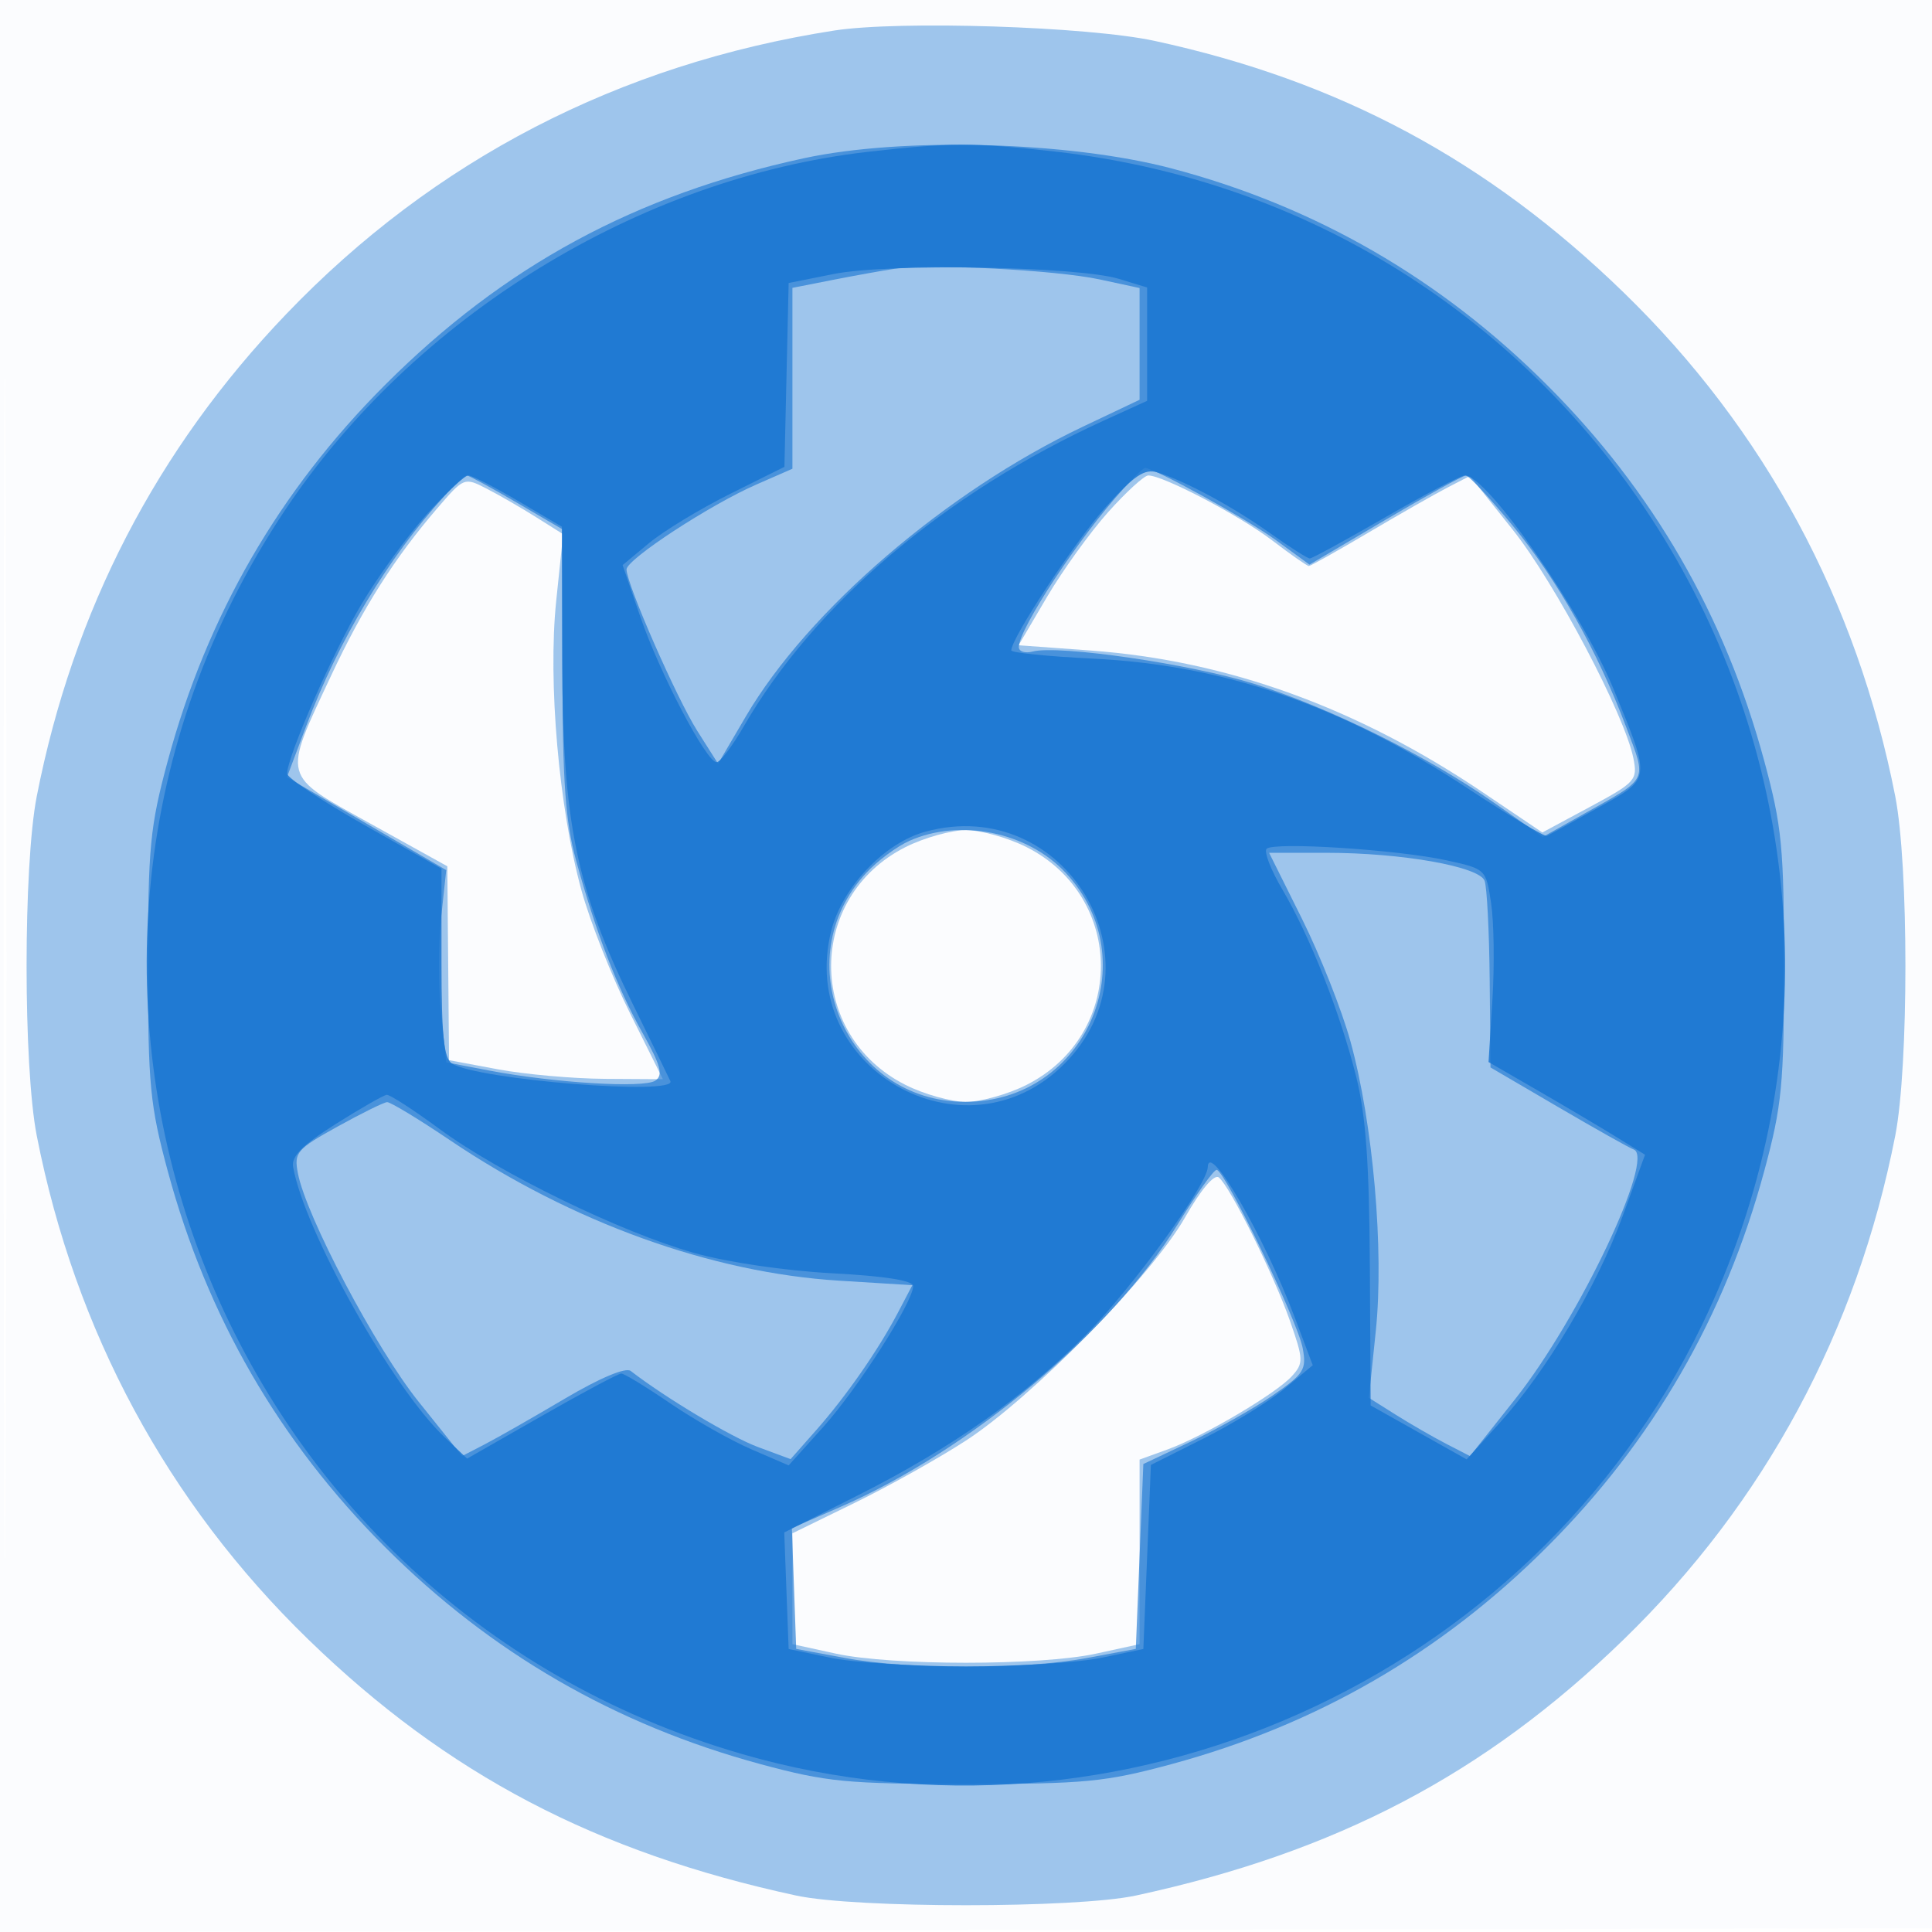
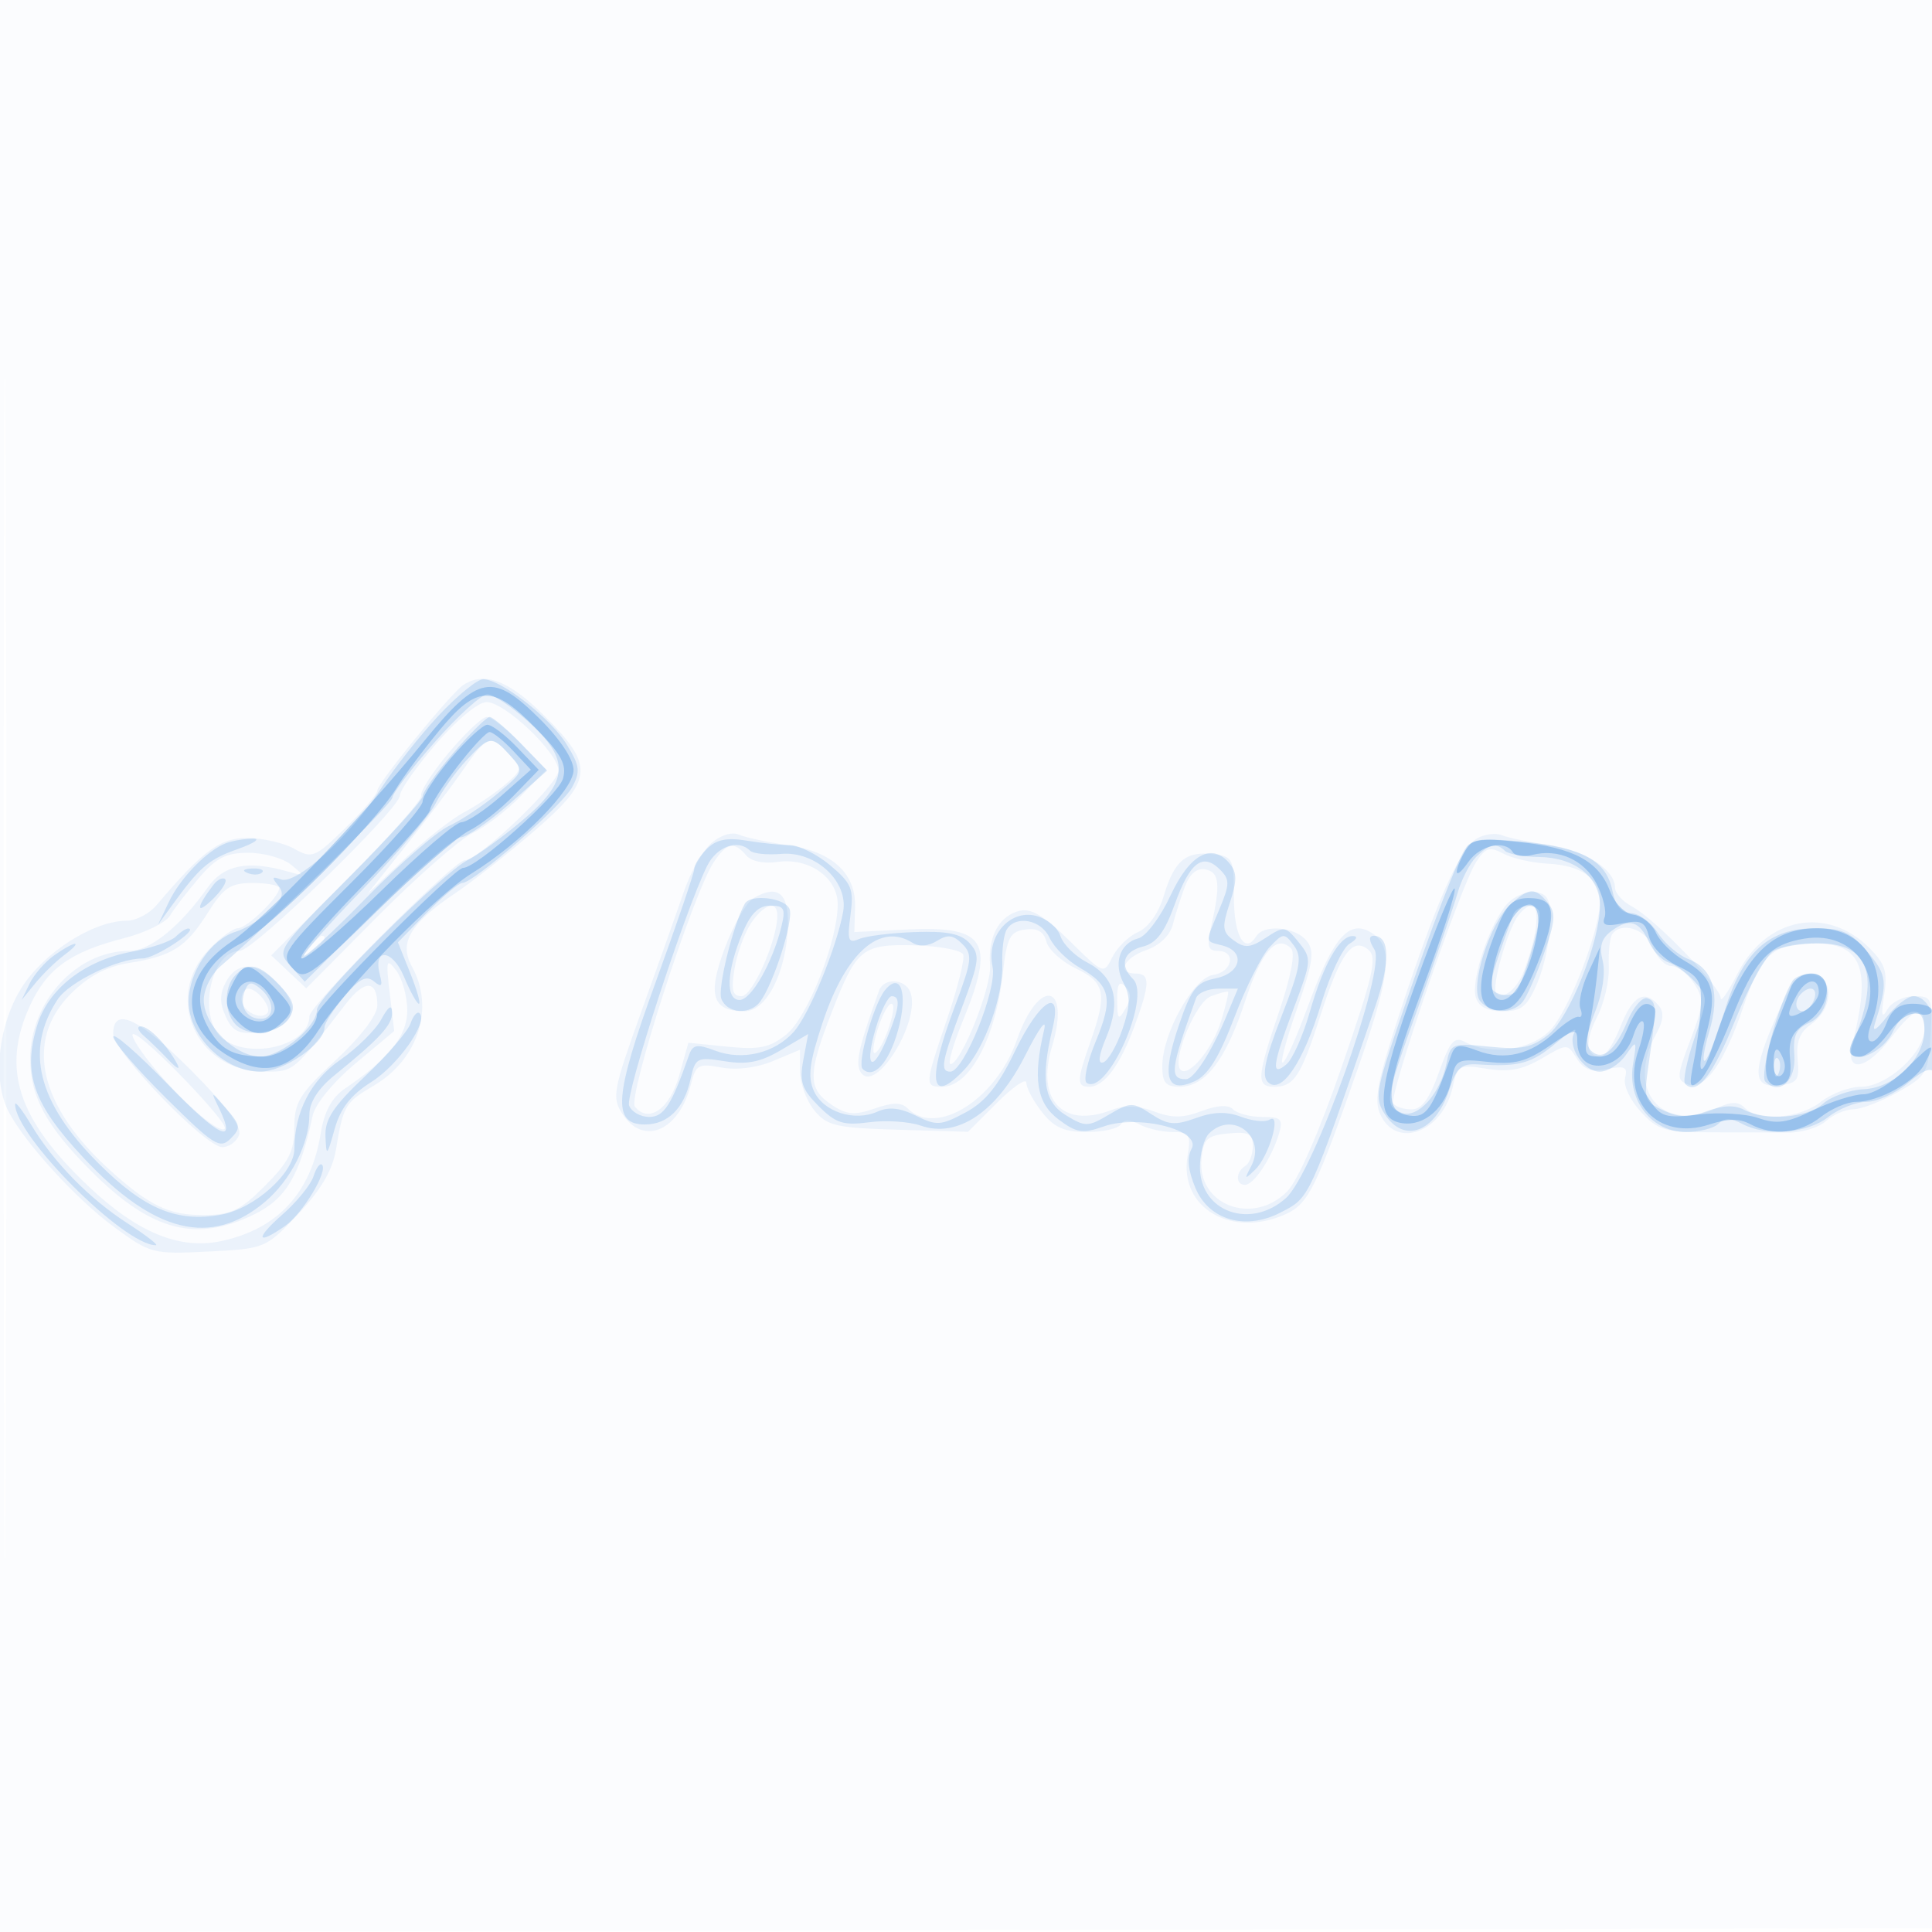
<svg xmlns="http://www.w3.org/2000/svg" width="256" height="256">
-   <path fill-opacity=".016" d="M0 128.004v128.004l128.25-.254 128.25-.254.254-127.75L257.008 0H0v128.004m.485.496c0 70.4.119 99.053.265 63.672.146-35.38.146-92.98 0-128C.604 29.153.485 58.1.485 128.5" fill="#1976D2" fill-rule="evenodd" />
-   <path fill-opacity=".414" d="M110.5 4.051C82.037 8.492 57.508 21.188 37.936 41.608 20.753 59.537 9.701 80.895 4.873 105.5c-1.801 9.181-1.801 35.819 0 45 5.086 25.923 17.318 48.612 35.98 66.739 18.375 17.848 38.091 28.197 64.647 33.931 7.912 1.708 37.088 1.708 45 0 26.556-5.734 46.272-16.083 64.647-33.931 18.662-18.127 30.894-40.816 35.98-66.739 1.801-9.181 1.801-35.819 0-45-5.086-25.923-17.318-48.612-35.98-66.739-18.016-17.5-37.679-28.049-62.147-33.342-8.851-1.915-33.839-2.719-42.5-1.368M57.937 67.355c-5.675 6.602-9.848 13.179-14.046 22.136-6.475 13.818-6.675 13.065 5.205 19.652l10.177 5.643.114 12.846.113 12.847 6.5 1.214c3.575.667 9.951 1.235 14.169 1.26l7.669.047-4.359-8.75c-2.397-4.812-5.289-12.125-6.425-16.25-2.998-10.886-4.465-27.659-3.355-38.358l.919-8.858-3.559-2.242c-1.957-1.233-4.909-2.936-6.559-3.786-2.978-1.534-3.026-1.515-6.563 2.599m88.906.496c-2.389 2.669-6.038 7.731-8.111 11.25l-3.767 6.399 9.58.7c18.028 1.316 35.321 7.575 51.975 18.814l7.848 5.295 6.334-3.404c6.009-3.23 6.304-3.56 5.738-6.405-1.147-5.77-10.374-23.254-15.998-30.312l-5.672-7.12-3.002 1.552c-1.651.854-6.361 3.538-10.467 5.966-4.107 2.428-7.65 4.414-7.875 4.414-.225 0-2.416-1.532-4.869-3.404-4.319-3.297-14.43-8.596-16.402-8.596-.533 0-2.924 2.183-5.312 4.851M119.97 112.25c-13.123 6.629-13.123 24.871 0 31.5 2.45 1.238 6.063 2.25 8.03 2.25 1.967 0 5.58-1.012 8.03-2.25 13.123-6.629 13.123-24.871 0-31.5-2.45-1.237-6.063-2.25-8.03-2.25-1.967 0-5.58 1.013-8.03 2.25M157 161.354c-4.352 7.642-20.272 23.85-29 29.524-3.575 2.325-10.213 6.041-14.75 8.26l-8.25 4.033V217.858l5.75 1.254c7.405 1.615 27.095 1.615 34.5 0l5.75-1.254v-24.456l3.648-1.32c4.794-1.733 14.437-7.412 16.54-9.741 1.553-1.719 1.535-2.204-.269-7.341-2.19-6.233-7.905-17.753-9.416-18.979-.608-.493-2.383 1.609-4.503 5.333" fill="#1976D2" fill-rule="evenodd" />
-   <path fill-opacity=".633" d="M106.5 20.973c-22.292 4.83-39.705 14.257-55.488 30.039-14.029 14.03-23.57 30.536-28.774 49.782-2.363 8.739-2.625 11.45-2.625 27.206s.262 18.467 2.625 27.206c5.204 19.246 14.745 35.752 28.774 49.782 14.03 14.029 30.536 23.57 49.782 28.774 8.739 2.363 11.45 2.625 27.206 2.625s18.467-.262 27.206-2.625c19.246-5.204 35.752-14.745 49.782-28.774 14.029-14.03 23.57-30.536 28.774-49.782 2.363-8.739 2.625-11.45 2.625-27.206s-.262-18.467-2.625-27.206c-5.204-19.246-14.745-35.752-28.774-49.782-14.091-14.09-30.744-23.693-49.782-28.705-13.549-3.567-35.609-4.171-48.706-1.334m12 14.646c-1.65.25-5.362.92-8.25 1.489L105 38.142v23.97l-4.75 2.077c-6.192 2.707-17.255 9.944-17.232 11.273.035 1.995 6.648 17.075 9.379 21.388l2.754 4.349 3.674-6.267c8.243-14.057 26.562-29.805 44.666-38.396L151 52.973V38.166l-5.25-1.133c-5.812-1.255-22.567-2.124-27.25-1.414m30.364 29.131C143.041 71.129 135 83.305 135 85.744c0 .588.826.853 1.835.589 3.458-.904 21.048 1.663 29.357 4.284 10.03 3.165 22.999 9.592 31.774 15.747l6.466 4.535 5.534-3.108c8.572-4.815 8.255-4.157 5.513-11.444-3.799-10.092-9.099-19.497-15.061-26.725-3.004-3.642-5.79-6.614-6.19-6.605-.4.009-5.225 2.667-10.721 5.907l-9.993 5.89-4.507-3.286C165.275 68.808 152.92 62 151.716 62c-.188 0-1.472 1.237-2.852 2.75m-90 1C51.41 73.915 44.842 84.856 40.56 96.241l-2.536 6.741 10.552 6.155 10.552 6.156-.681 6.353c-.374 3.495-.372 9.226.004 12.737l.683 6.383 5.683 1.085c8.602 1.642 20.516 2.366 22.019 1.338 1.068-.73.728-1.998-1.686-6.301-3.395-6.053-6.18-13.281-8.819-22.888-1.413-5.145-1.79-10.397-1.808-25.188L74.5 70.123l-6.088-3.561C65.063 64.603 62.11 63 61.849 63c-.261 0-1.605 1.237-2.985 2.75m61.636 45.667c-1.65.737-4.209 2.632-5.686 4.211-10.782 11.526-2.66 30.372 13.089 30.372 15.938 0 24.142-18.76 13.283-30.373-5.038-5.388-13.972-7.206-20.686-4.21m52.021 10.333c2.397 4.813 5.289 12.125 6.425 16.25 2.998 10.886 4.465 27.659 3.355 38.358l-.919 8.858 3.559 2.242c1.957 1.233 4.972 2.97 6.7 3.861l3.141 1.62 5.984-7.548c8.468-10.679 18.616-32.069 15.696-33.084-.529-.184-5.012-2.704-9.962-5.6l-9-5.265-.109-11.634c-.061-6.398-.364-12.295-.675-13.105-.725-1.891-10.983-3.703-20.967-3.703h-7.587l4.359 8.75M44.704 149.289c-5.391 2.986-5.757 3.417-5.238 6.149 1.091 5.733 10.297 23.167 15.988 30.278l5.776 7.216 3.002-1.552c1.651-.854 6.432-3.58 10.625-6.059 4.62-2.731 8.054-4.175 8.714-3.664 4.628 3.577 13.301 8.762 16.873 10.086l4.316 1.6 3.37-3.816c3.99-4.517 8.242-10.633 10.867-15.629l1.893-3.603-9.695-.598c-16.92-1.046-35.444-7.731-51.57-18.613-4.144-2.796-7.893-5.066-8.33-5.045-.437.022-3.403 1.484-6.591 3.25m111.329 12.97c-8.786 14.244-27.564 29.962-44.73 37.44l-6.376 2.778.286 8.006.287 8.007 6.5 1.208c8.333 1.549 23.668 1.549 32 0l6.5-1.209.5-12.249.5-12.249 6.276-2.966c3.452-1.63 8.335-4.381 10.851-6.113 4.167-2.866 4.523-3.428 3.986-6.28-.682-3.621-10.343-23.636-11.403-23.623-.39.004-2.72 3.267-5.177 7.25" fill="#1976D2" fill-rule="evenodd" />
-   <path fill-opacity=".833" d="M115 20.118C84.682 23.586 54.789 41.994 37.68 67.73-3.021 128.953 27.51 211.9 98.296 232.413c50.062 14.507 104.459-9.792 127.215-56.827C258.3 107.81 214.472 28.41 139.666 20.069c-10.711-1.194-13.857-1.188-24.666.049m-4.5 16.181l-6 1.201-.28 12.178-.28 12.179-7.22 3.599c-3.971 1.98-8.795 4.91-10.72 6.51l-3.5 2.91 2.334 6.812C87.393 89.16 93.598 101 94.954 101c.471 0 2.089-2.137 3.596-4.75 9.336-16.183 26.726-30.955 47.7-40.518l5.75-2.621V38.094l-3.75-1.144c-5.437-1.658-30.556-2.091-37.75-.651m36.061 30.844C142.51 71.649 134 84.546 134 86.18c0 .31 4.838.799 10.75 1.087 17.603.858 33.113 6.239 49.915 17.316 5.371 3.542 10.015 6.322 10.319 6.178.304-.143 3.341-1.819 6.75-3.723 7.107-3.97 7.052-3.561 2.109-15.64C209.616 81.068 197.061 63 194.11 63c-.524 0-5.238 2.475-10.478 5.5-5.239 3.025-9.774 5.5-10.077 5.5-.303 0-2.689-1.521-5.303-3.38-4.927-3.505-11.193-6.882-14.883-8.021-1.702-.526-3.071.388-6.808 4.544m-90.026 1.029c-2.558 2.845-6.464 8.226-8.681 11.958-3.706 6.237-9.746 20.006-9.814 22.37-.016.55 4.581 3.611 10.216 6.803l10.244 5.802v12.483c0 9.611.322 12.681 1.398 13.348 3.467 2.146 29.807 4.253 28.929 2.314-.187-.412-2.439-5.025-5.004-10.25-7.445-15.161-9.276-24.064-9.326-45.352l-.043-17.851-5.771-3.399C65.508 64.529 62.522 63 62.048 63c-.474 0-2.955 2.328-5.513 5.172m66.085 42.031c-5.429 1.479-11.024 7.375-12.478 13.148C105.571 141.503 127.79 154.21 141 141c13.493-13.493.151-35.847-18.38-30.797m45.208 2.27c-.369.387.572 2.813 2.091 5.39 3.672 6.227 7.668 16.356 9.778 24.784 1.284 5.128 1.741 11.474 1.817 25.216l.102 18.364 6.362 3.573 6.361 3.573 4.296-4.745c6.263-6.918 12.985-18.203 16.375-27.493l2.965-8.125-3.737-2.311c-2.056-1.271-6.722-4.035-10.369-6.143l-6.63-3.832.513-8.233c.283-4.528.206-10.283-.17-12.79-.68-4.54-.702-4.561-5.882-5.699-6.478-1.422-22.966-2.478-23.872-1.529M44.5 148.928c-4.405 2.781-5.911 4.291-5.665 5.68 1.497 8.459 13.101 29.194 20.024 35.778l3.035 2.886 9.868-5.636c5.427-3.1 10.181-5.636 10.564-5.636.383 0 3.299 1.776 6.479 3.947 3.181 2.171 8.013 4.91 10.739 6.086l4.956 2.139 4.54-5.042c4.589-5.096 11.96-16.631 11.96-18.716 0-.736-3.755-1.33-10.75-1.701-6.206-.33-13.92-1.465-18.25-2.686-9.699-2.736-25.808-10.574-33.753-16.423-3.439-2.532-6.589-4.572-7-4.534-.411.039-3.447 1.775-6.747 3.858m115.533 5.738c-.066 2.336-10.026 16.03-16.166 22.227-8.065 8.141-17.827 15.013-30.159 21.23l-9.791 4.937.291 7.72.292 7.72 5.5 1.154c3.025.634 11.125 1.153 18 1.153s14.975-.519 18-1.153l5.5-1.154.5-12.195.5-12.195 7-3.515c3.85-1.934 8.675-4.906 10.723-6.605l3.722-3.09-2.347-6.236c-4.096-10.882-11.461-23.619-11.565-19.998" fill="#1976D2" fill-rule="evenodd" />
+   <path fill="#1976D2" fill-opacity=".016" fill-rule="evenodd" d="M0 128.004v128.004l128.25-.254 128.25-.254.254-127.75L257.008 0H0v128.004m.485.496c0 70.4.119 99.053.265 63.672.146-35.38.146-92.98 0-128C.604 29.153.485 58.1.485 128.5" />
+   <path fill="#1976D2" fill-opacity=".067" fill-rule="evenodd" d="M61.393 90.765C59.706 91.885 50 103.797 50 104.748c0 .46-1.913 2.701-4.25 4.98-4.018 3.918-4.386 4.068-6.75 2.744-1.375-.771-4.155-1.417-6.179-1.437-3.646-.035-5.946 1.661-12.071 8.897-.962 1.138-2.733 2.068-3.934 2.068-4.406 0-10.962 4.16-13.929 8.84-3.142 4.954-3.92 12.322-1.741 16.476 2.191 4.175 8.997 11.618 13.941 15.248 4.856 3.565 5.154 3.642 12.533 3.27 7.507-.379 7.589-.414 11.9-4.975 2.978-3.153 4.543-5.812 4.988-8.477.99-5.931 1.19-6.271 5.005-8.522 5.933-3.501 8.11-10.302 5.059-15.81-1.734-3.132-.242-5.654 5.725-9.677 2.312-1.558 7.016-5.259 10.453-8.225 7.893-6.81 8.058-8.626 1.393-15.291-4.69-4.69-7.968-5.938-10.75-4.092m-3.643 7.838c-2.612 3.049-4.75 6.102-4.75 6.783C53 107.156 33.586 126 31.763 126c-3.958 0-5.656 9.143-2.172 11.69 3.788 2.77 11.409.746 11.409-3.03C41 133.202 60.117 114 61.568 114 63.416 114 74 103.889 74 102.123c0-2.344-7.122-9.13-9.542-9.093-1.114.017-4.006 2.419-6.708 5.573m1.712 1.139c-2.179 2.607-3.823 5.161-3.654 5.674.17.513-4.231 5.488-9.78 11.056L35.94 126.595l2.321 2.181 2.322 2.181 9.458-9.531c5.203-5.241 10.85-10.199 12.55-11.017 1.7-.817 4.601-3.044 6.446-4.948L72.392 102 69 98.5c-1.866-1.925-3.884-3.5-4.484-3.5-.601 0-2.875 2.134-5.054 4.742m1.853 2.336c-1.548 2.242-5.033 6.855-7.743 10.25l-4.929 6.172 4.929-4.642c2.71-2.554 6.278-5.357 7.928-6.23 1.65-.873 4.074-2.506 5.386-3.628 2.306-1.972 2.326-2.108.595-4.021-2.465-2.723-2.952-2.557-6.166 2.099m32.959 9.628c-1.131.987-2.751 3.819-3.601 6.294-.85 2.475-3.386 9.622-5.637 15.883-3.83 10.655-3.992 11.534-2.541 13.75 2.795 4.265 7.519 2.195 9.057-3.97.645-2.584 1.003-2.781 4.026-2.214 2.026.38 4.699.044 6.869-.863l3.553-1.484v2.838c0 1.561.846 3.883 1.88 5.16 1.686 2.082 2.835 2.35 11.133 2.596l9.253.274 3.867-3.867c2.127-2.127 3.867-3.306 3.867-2.62 0 .686.933 2.433 2.073 3.882 1.6 2.035 2.953 2.635 5.941 2.635 2.127 0 4.147-.451 4.488-1.003.414-.67 1.241-.67 2.493 0 1.03.552 3 1.003 4.376 1.003 2.266 0 2.453.308 1.976 3.25-1.107 6.822 5.868 10.888 13.058 7.611 2.96-1.348 4.04-3.536 9.53-19.311 4.355-12.513 4.721-16.125 1.815-17.944-2.945-1.844-5.041.497-8.25 9.218-3.745 10.174-5.087 10.826-1.622.787 2.159-6.255 2.345-7.637 1.214-9-1.505-1.814-5.634-2.162-6.625-.558-1.528 2.473-2.967-.021-2.967-5.145 0-5.185-.116-5.421-2.81-5.73-3.588-.412-5.089.874-6.494 5.56-.675 2.251-2.038 4.164-3.394 4.762-1.247.55-2.781 2.042-3.409 3.315-1.141 2.313-1.149 2.309-5.697-2.174-3.379-3.331-5.098-4.349-6.657-3.941-2.679.701-4.137 3.425-3.85 7.192.222 2.918-3.858 13.108-5.248 13.108-.395 0 .346-2.588 1.647-5.75 4.339-10.551 3.084-12.59-7.438-12.084l-6.943.334.095-3.273c.132-4.516-3.017-7.404-9.003-8.258-2.639-.376-5.512-.993-6.384-1.37-.934-.405-2.43.05-3.641 1.107m101.43-.604c-2.258 1.319-5.326 8.224-10.128 22.801-3.05 9.257-3.556 11.845-2.688 13.75 2.137 4.691 8.292 2.358 9.61-3.642.628-2.862.85-2.979 4.543-2.389 2.904.465 4.732.119 7.26-1.372 3.366-1.986 3.383-1.986 4.616-.012.93 1.49 1.935 1.842 4.054 1.418 2.327-.466 2.738-.26 2.362 1.178-.256.978.657 2.942 2.08 4.477 2.283 2.464 3.207 2.735 9.311 2.727 3.727-.004 8.284.014 10.126.041 1.843.027 4.129-.655 5.079-1.515.951-.86 2.593-1.571 3.65-1.58 1.056-.009 3.721-1.034 5.921-2.277 3.778-2.134 4.017-2.549 4.302-7.483.289-4.988.189-5.224-2.2-5.224-1.376 0-2.955.787-3.509 1.75-.754 1.312-.862.83-.431-1.927.477-3.043.14-4.112-1.957-6.209-5.635-5.635-13.687-4.083-17.455 3.363-1.238 2.446-2.25 3.916-2.25 3.267 0-1.501-8.77-10.551-11.75-12.125-1.238-.654-2.25-1.779-2.25-2.499 0-2.397-4.005-4.978-8.781-5.661-2.596-.371-5.394-.951-6.219-1.29-.825-.338-2.308-.143-3.296.433m-101.152 3.179c-2.757 4.207-11.43 31.141-10.422 32.366 1.846 2.244 4.632.273 5.872-4.153l1.211-4.327 5.144.521c4.223.429 5.618.146 7.801-1.583 2.83-2.241 6.842-12.373 6.842-17.276 0-3.557-3.817-6.23-8.017-5.613-1.788.262-3.471-.099-4.124-.886-1.566-1.887-2.597-1.66-4.307.951m101.037-.048c-2.024 3.101-11.585 30.965-10.967 31.964.273.442 1.351.803 2.396.803 1.372 0 2.385-1.367 3.649-4.924 1.47-4.14 2.023-4.777 3.475-4 3.453 1.848 8.821 1.067 11.339-1.65 2.482-2.678 6.519-13.204 6.519-16.998 0-2.998-2.453-4.771-6.902-4.986-2.059-.1-4.708-.698-5.887-1.329-1.823-.976-2.363-.809-3.622 1.12m-169.235 2.113c-1.57 1.84-3.304 4.095-3.854 5.011-.55.917-3.327 2.261-6.17 2.987-7.043 1.8-10.154 4.056-12.392 8.984-3.77 8.304-1.602 14.964 7.763 23.84 6.492 6.155 12.085 8.463 17.633 7.278 7.444-1.591 11.872-6.377 13.152-14.218.486-2.977 1.47-4.797 3.246-6 5.858-3.972 8.269-7.016 8.236-10.401-.017-1.83-.679-4.183-1.471-5.228-1.295-1.712-1.38-1.407-.851 3.059l.587 4.96-5.122 4.289c-2.968 2.485-5.359 5.404-5.686 6.941-1.686 7.93-3.53 11.024-7.8 13.092-7.723 3.738-13.612 2.168-21.515-5.735-5.969-5.968-8.11-9.906-8.108-14.905.003-7.607 6.147-14.3 13.127-14.3 2.745 0 6.735-3.226 10.391-8.403 2.103-2.98 5.263-3.629 10.48-2.155 2.406.68 2.427.647.559-.868-1.068-.866-3.609-1.574-5.647-1.574-2.966 0-4.274.667-6.558 3.346m130.657 1.125c-.547 1.44-1.265 3.693-1.595 5.007-.364 1.451-1.743 2.789-3.508 3.404-3.051 1.064-3.979 3.118-1.408 3.118 1.923 0 1.89 1.375-.169 6.967-1.907 5.176-4.035 8.033-5.986 8.033-1.708 0-1.688-.776.155-6 2.236-6.338 1.941-7.822-1.922-9.664-1.882-.898-3.649-2.501-3.927-3.563-.353-1.349-1.206-1.832-2.828-1.602-2.017.286-2.405 1.055-2.945 5.829-.972 8.606-4.397 15-8.033 15-2.352 0-2.337-.204.674-9.055 1.385-4.073 2.337-7.879 2.114-8.458-.222-.579-3.106-1.128-6.409-1.22-6.971-.193-7.712.397-10.964 8.733-3.289 8.431-3.278 10.287.074 12.483 1.887 1.237 2.953 1.313 5.575.399 2.401-.837 3.534-.839 4.367-.006 3.792 3.792 11.694-1.165 14.46-9.071 2.925-8.358 7.191-7.537 4.654.896-2.118 7.034 1.422 10.842 7.817 8.41 1.828-.695 3.568-.645 5.711.164 2.365.893 3.829.882 6.29-.048 2.121-.8 3.545-.874 4.2-.219.546.546 2.282.992 3.859.992 2.506 0 2.783.284 2.196 2.25-.944 3.165-3.327 6.75-4.486 6.75-1.276 0-1.26-1.707.023-2.5.55-.34 1-1.52 1-2.622 0-1.659-.56-1.951-3.25-1.691-2.808.27-3.291.728-3.549 3.364-.598 6.115 6.794 8.93 11.355 4.324 1.42-1.434 4.298-8.016 7.263-16.614 4.161-12.062 4.695-14.419 3.496-15.414-2.095-1.739-3.686.437-6.329 8.653-2.596 8.069-3.516 9.5-6.108 9.5-2.449 0-2.374-1.192.628-10.019 1.563-4.593 2.153-7.722 1.568-8.307-1.925-1.925-3.927.377-6.095 7.004-2.532 7.742-5.269 11.322-8.653 11.322-1.873 0-2.324-.535-2.316-2.75.017-4.33 4.136-11.697 6.749-12.07 2.551-.363 3.097-3.18.616-3.18-1.318 0-1.486-.614-.888-3.25 1.259-5.547 1.101-7.17-.734-7.542-1.146-.232-2.09.547-2.742 2.263m-129.484 3.486c-2.898 4.59-4.691 5.726-10.514 6.657-2.912.466-5.298 1.738-7.625 4.065-6.197 6.196-4.262 14.853 5.233 23.418C19.778 159.748 22.37 161 26.84 161c3.772 0 4.946-.55 8.278-3.882 3.158-3.158 3.882-4.597 3.882-7.712 0-3.355.682-4.464 5.5-8.948 3.313-3.083 5.5-5.958 5.5-7.229 0-3.388-1.657-3.476-4.167-.22-7.054 9.145-6.868 8.991-10.845 8.991-8.963 0-13.396-9.833-7.301-16.195 1.478-1.543 3.2-2.805 3.826-2.805 1.203 0 5.487-4.149 5.487-5.314 0-.378-1.569-.686-3.487-.686-2.975 0-3.855.582-5.986 3.957m72.29-1.928c-.925.547-2.625 3.516-3.778 6.596-2.34 6.254-1.673 8.375 2.634 8.375 2.93 0 5.578-5.3 5.73-11.469.104-4.239-1.399-5.387-4.586-3.502m99.904.727c-2.306 2.548-4.873 10.19-4.168 12.411.393 1.238 1.55 1.833 3.565 1.833 2.497 0 3.246-.612 4.586-3.75.88-2.062 1.645-5.55 1.699-7.75.08-3.312-.256-4.051-1.958-4.294-1.131-.162-2.806.536-3.724 1.55m-100.244 2.638c-.862 1.317-1.832 4.017-2.154 6-.459 2.831-.254 3.606.952 3.606 1.434 0 4.725-7.437 4.725-10.678 0-2.093-1.81-1.542-3.523 1.072m101.749-1.144c-1.424 1.746-3.673 9.636-2.953 10.357.918.918 2.764-.571 3.661-2.954 2.515-6.676 2.114-10.864-.708-7.403m12.358 2.614c-.293.474-.476 2.389-.406 4.254.07 1.865-.635 4.864-1.566 6.666-1.67 3.229-1.469 5.216.527 5.216.562 0 1.729-1.8 2.593-4 1.608-4.093 3.22-4.968 5.063-2.747.731.881.629 1.994-.342 3.75-4.081 7.373.664 13.179 8.027 9.824 1.969-.897 2.85-.897 3.747 0 1.827 1.827 7.238 1.381 10.046-.827 1.398-1.1 3.797-2 5.33-2 3.467 0 8.397-4.513 8.397-7.687 0-3.24-1.326-2.885-4.432 1.187-3.325 4.359-6.123 4.77-5.104.75 2.527-9.967 1.263-13.25-5.101-13.25-5.374 0-7.017 1.455-9.301 8.24-2.574 7.646-5.185 11.311-7.441 10.445-1.489-.571-1.457-1.095.354-5.86 1.797-4.73 1.843-5.454.483-7.529-.827-1.263-2.18-2.296-3.006-2.296-.826 0-1.929-1.125-2.452-2.5-.93-2.446-4.288-3.461-5.416-1.636M40.872 125.75c-1.243 1.586-1.208 1.621.378.378 1.666-1.307 2.195-2.128 1.372-2.128-.207 0-.995.787-1.75 1.75m-10.94 4.376c-.839 1.568-.846 2.767-.028 4.563.891 1.955 1.732 2.375 4.252 2.124 4.657-.464 5.868-3.094 2.886-6.268-2.914-3.102-5.589-3.26-7.11-.419m205.545 4.33c-3.353 7.581-3.289 9.77.273 9.36 2.43-.279 2.715-.684 2.448-3.473-.216-2.27.271-3.558 1.732-4.582 2.997-2.099 3.181-6.167.297-6.58-1.908-.274-2.67.572-4.75 5.275m-118.992-3.206c-2.678 7.408-3.18 9.625-2.448 10.809 1.906 3.085 8.045-6.797 6.586-10.6-.685-1.785-3.516-1.928-4.138-.209m31.545 1.3c.027 2.586.163 2.722 1.104 1.104.769-1.324.761-2.159-.03-2.95-.805-.805-1.096-.305-1.074 1.846M32 132.393c0 1.502 2.427 2.846 3.394 1.88.705-.705-1.269-3.273-2.516-3.273-.483 0-.878.627-.878 1.393m128.439-.379c-2.014.764-5.218 8.54-4.014 9.744 1.06 1.06 4.241-2.764 5.376-6.462.624-2.032 1.036-3.777.917-3.879-.12-.101-1.146.168-2.279.597m-44.178 4.487c-.591 1.926-.711 3.277-.266 3.002 1.164-.719 3.05-6.503 2.121-6.503-.429 0-1.264 1.576-1.855 3.501M15 136.97C15 139.333 27.191 152 29.465 152c.879 0 1.871-.713 2.206-1.584.414-1.079-1.582-3.791-6.255-8.5C18.482 134.928 15 133.275 15 136.97m4.81 3.78c3.87 4.874 9.193 9.58 9.964 8.809.668-.668-10.771-12.518-12.108-12.543-.459-.009.506 1.672 2.144 3.734" />
+   <path fill="#1976D2" fill-opacity=".163" fill-rule="evenodd" d="M58.177 94.75c-2.454 2.612-5.921 7-7.703 9.75-4.092 6.312-11.244 12.802-13.256 12.03-1.17-.449-1.252-.276-.372.785.871 1.048.617 1.829-1.108 3.407-1.231 1.127-3.239 2.351-4.462 2.722-3.34 1.012-6.276 5.359-6.276 9.29 0 4.589 4.775 9.266 9.46 9.266 3.166 0 8.54-3.697 8.54-5.876 0-.534 1.176-2.368 2.613-4.076 1.984-2.358 2.928-2.844 3.921-2.02 1.019.846 1.196.655.8-.858-.95-3.634 1.662-3.424 3.2.258.821 1.965 1.708 3.572 1.971 3.572.263 0-.254-1.831-1.149-4.069l-1.628-4.068 3.839-3.932c2.111-2.162 4.217-3.931 4.68-3.931 1.502 0 13.216-10.201 14.558-12.679 1.132-2.089 1.033-2.847-.746-5.725C72.898 95.099 66.347 90 64.016 90c-.757 0-3.384 2.138-5.839 4.75m-.592 3.611C54.513 101.859 52 105.15 52 105.674c0 .822-16.229 16.751-22.75 22.33-1.255 1.073-2.25 3.066-2.25 4.506 0 3.326 4.17 7.49 7.5 7.49 2.717 0 7.5-3.97 7.5-6.225 0-1.642 16.599-18.096 20-19.826 1.375-.699 4.638-3.07 7.25-5.267 6.167-5.186 6.329-8.023.747-13.066C67.796 93.627 65.359 92 64.582 92c-.777 0-3.926 2.862-6.997 6.361m2.499 1.389c-2.239 2.612-4.074 5.192-4.078 5.732-.003.54-4.367 5.36-9.697 10.71-9.628 9.664-9.679 9.741-7.809 11.808l1.883 2.081 9.576-9.541c5.267-5.247 10.244-9.557 11.059-9.578.815-.022 3.732-2.021 6.482-4.444l5-4.406-3.446-3.556C67.158 96.6 65.281 95 64.882 95c-.4 0-2.558 2.138-4.798 4.75m1.717 1c-1.415 1.513-3.261 4.1-4.102 5.75-.842 1.65-5.189 6.766-9.662 11.369-4.473 4.603-7.959 8.542-7.747 8.754.212.212 3.946-3.255 8.297-7.705 4.352-4.449 9.263-8.716 10.913-9.48 1.65-.765 4.567-2.713 6.483-4.328 3.444-2.906 3.461-2.961 1.595-5.024-2.414-2.667-2.69-2.635-5.777.664M30 111.706c-2.486.909-6.102 4.608-7.618 7.794l-1.427 3 1.772-2.446c3.771-5.202 4.901-6.175 8.773-7.548 2.2-.78 3.1-1.402 2-1.383-1.1.019-2.675.282-3.5.583m63.674.763c-.921.921-1.674 2.105-1.674 2.633 0 .527-2.294 7.265-5.097 14.973C81.366 145.297 81.081 149 85.448 149c3.047 0 5.203-2.135 6.05-5.989.628-2.862.85-2.979 4.543-2.389 2.953.473 4.739.116 7.464-1.493l3.583-2.113-.645 3.436c-.539 2.874-.207 3.875 2.032 6.114 2.276 2.276 3.278 2.596 6.69 2.139 2.208-.296 5.283-.096 6.834.445 4.878 1.7 10.077-1.801 13.874-9.343 1.824-3.623 2.875-5.03 2.47-3.307-1.509 6.413-.986 9.649 1.912 11.827 2.382 1.791 3.194 1.917 6 .931 4.659-1.636 13.017.505 11.631 2.981-.636 1.136-.47 2.821.509 5.164 1.784 4.271 6.621 5.674 11.269 3.271 3.946-2.041 3.692-1.488 12.555-27.287 2.031-5.913 1.958-9.387-.196-9.387-.681 0-.643.635.108 1.839 1.592 2.549-8.058 29.609-11.736 32.911-4.71 4.228-11.395 1.818-11.395-4.107 0-1.784.54-3.783 1.2-4.443 3.112-3.112 7.658.408 5.587 4.326-.937 1.772-.884 1.82.519.474 1.855-1.781 3.555-7.65 1.924-6.642-.584.361-2.279.194-3.767-.372-1.925-.732-3.654-.685-5.999.163-2.78 1.005-3.703.924-5.906-.519-2.47-1.618-2.774-1.615-5.598.053-2.804 1.656-3.155 1.661-5.723.091-2.924-1.787-3.381-4.769-1.765-11.524 1.353-5.654-1.69-3.81-4.972 3.013-2.22 4.615-3.929 6.734-6.572 8.149-3.254 1.743-3.836 1.78-6.555.424-2.107-1.051-3.61-1.209-5.115-.538-3.056 1.364-7.148.037-8.407-2.725-.854-1.875-.608-3.794 1.175-9.151 3.069-9.223 7.59-13.217 11.885-10.498.869.55 2.11.455 3.233-.246 1.428-.892 2.158-.805 3.366.403 1.389 1.39 1.292 2.207-.984 8.254-3.751 9.964-3.261 13.206 1.266 8.387 2.717-2.893 5.181-9.814 5.02-14.101-.068-1.818.198-3.827.591-4.464 1.203-1.946 4.58-1.288 5.67 1.104.567 1.244 2.365 3.028 3.996 3.964 4.113 2.361 4.485 4.083 2.114 9.788-1.131 2.721-1.661 5.191-1.179 5.489 2.723 1.684 8.544-11.354 6.141-13.757-1.857-1.857-1.319-3.663 1.287-4.317 1.804-.453 2.901-1.911 4.243-5.644 1.991-5.536 3.698-6.84 5.975-4.562 1.327 1.326 1.318 1.918-.077 5.258-1.927 4.613-1.966 4.184.427 4.81 3.08.805 2.457 3.669-.947 4.349-2.533.507-3.219 1.397-4.89 6.344-2.279 6.75-1.616 9 2.148 7.285 1.764-.804 3.237-3.176 5.244-8.443 1.534-4.029 3.638-8.225 4.675-9.325 1.796-1.905 1.948-1.915 3.209-.221 1.131 1.52.894 2.888-1.627 9.38-2.205 5.679-2.663 7.885-1.811 8.721 1.775 1.742 4.699-2.582 7.106-10.506 1.15-3.787 2.834-7.319 3.742-7.849.935-.546 1.119-.977.424-.995-1.783-.044-3.887 3.67-5.741 10.136-.894 3.117-2.279 6.209-3.079 6.873-2.082 1.728-1.868.109.988-7.478 2.37-6.298 2.389-6.55.629-8.723-1.725-2.131-1.931-2.159-4.323-.592-2.078 1.362-2.815 1.425-4.262.367-1.534-1.122-1.599-1.737-.527-4.985.971-2.944.965-4.016-.03-5.215-2.344-2.824-5.283-1.226-7.835 4.261-1.324 2.846-3.234 5.391-4.245 5.656-2.49.651-3.364 3.338-1.946 5.987.908 1.697.863 3.061-.198 6.127-.752 2.169-1.884 4.116-2.516 4.327-.755.251-.616-.896.404-3.336 1.982-4.746 1.149-8-2.536-9.906-1.603-.829-3.201-2.411-3.552-3.516-.35-1.104-1.808-2.302-3.239-2.661-3.515-.883-6.619 2.759-5.745 6.74.639 2.909-3.784 13.908-5.593 13.908-1.403 0-1.155-1.348 1.587-8.633 2.27-6.031 2.365-6.843.981-8.372-1.149-1.27-2.964-1.643-7.263-1.493-3.153.11-6.481.525-7.397.923-1.435.624-1.593.187-1.142-3.171.463-3.456.163-4.197-2.662-6.575-1.752-1.473-4.162-2.684-5.358-2.69-1.195-.006-3.782-.277-5.749-.603-2.604-.43-4.031-.136-5.25 1.083m100.673-.28c-1.197 1.57-4.342 9.739-8.949 23.244-3.127 9.166-3.272 10.111-1.87 12.25 2.556 3.901 6.65 2.339 8.491-3.24.984-2.983 1.617-3.545 3.83-3.402 5.404.348 7.074-.105 10.28-2.791 1.805-1.512 2.944-2.197 2.53-1.521-1.095 1.791 1.096 5.271 3.319 5.271 1.05 0 2.593-.978 3.43-2.173 1.468-2.095 1.502-2.05.967 1.251-.77 4.745 2.505 8.922 6.998 8.922 1.775 0 3.719-.492 4.32-1.093.79-.79 1.657-.79 3.134 0 3.213 1.72 8.654 1.289 11.446-.907 1.398-1.1 3.674-2 5.058-2s3.86-1.132 5.504-2.515c2.115-1.78 3.137-2.145 3.498-1.25.28.696.545-.452.588-2.551.091-4.375-1.362-7.684-3.373-7.684-.76 0-2.355 1.238-3.546 2.75-1.378 1.75-1.952 2.08-1.579.907 1.75-5.504 1.66-6.405-.943-9.499-2.23-2.65-3.356-3.158-6.992-3.158-6.13 0-9.629 3.208-11.984 10.988-1.017 3.359-2.178 6.31-2.578 6.558-.401.248-.157-1.461.543-3.798 1.519-5.071.566-8.404-2.767-9.671-1.294-.492-3.116-2.061-4.05-3.486-.934-1.425-2.531-2.591-3.55-2.591-1.251 0-2.044-.958-2.443-2.955-.798-3.99-3.901-5.71-11.736-6.502-4.887-.494-6.833-.328-7.576.646M93.69 114.75c-2.944 5.949-10.877 30.321-10.331 31.742.318.83 1.515 1.508 2.661 1.508 1.952 0 2.943-1.537 5.276-8.184.496-1.415 1.053-1.511 3.471-.598 3.622 1.367 7.89.337 10.43-2.517 2.019-2.269 5.662-11.143 6.524-15.892.724-3.985-3.63-8.056-8.196-7.663-1.88.162-3.742-.03-4.138-.426-1.58-1.58-4.409-.572-5.697 2.03m101.919-1.216c-.843.843-1.95 2.981-2.459 4.75-.509 1.769-2.776 8.354-5.038 14.634-4.662 12.944-4.771 13.615-2.371 14.536 2.1.806 5.126-2.541 5.93-6.559.527-2.634.722-2.71 5.687-2.207 4.222.429 5.618.145 7.8-1.583 2.796-2.214 6.842-12.354 6.842-17.144 0-3.689-3.276-6.324-7.954-6.399-2.134-.034-4.218-.4-4.63-.812-1.12-1.121-2.105-.918-3.807.784m-162.796 2.149c.721.289 1.584.253 1.916-.079.332-.332-.258-.568-1.312-.525-1.165.048-1.402.285-.604.604m-4.515 1.543c-2.268 2.929-2.408 4.116-.241 2.052 1.282-1.222 2.084-2.471 1.78-2.774-.304-.304-.996.021-1.539.722m171.922 2.524c-2.803 2.45-5.557 11.139-4.09 12.906 1.401 1.688 4.308 1.737 5.636.094.555-.687 1.826-3.57 2.823-6.405 1.517-4.313 1.597-5.416.49-6.75-1.681-2.025-2.391-2.003-4.859.155m-101.528 0c-1.534 2.701-3.64 11.221-3.114 12.594.749 1.951 3.771 2.19 5.127.406 1.784-2.346 4.486-10.81 3.921-12.282-.578-1.507-5.17-2.063-5.934-.718m-.328 3.922c-2.098 5.021-2.255 8.828-.364 8.828 1.556 0 4.384-4.969 5.547-9.75.574-2.358.362-2.75-1.49-2.75-1.542 0-2.598 1.05-3.693 3.672m102.121-2.422c-3.368 9.317-3.46 9.822-1.888 10.425.845.325 1.881.193 2.302-.292.839-.97 3.101-8.444 3.101-10.249 0-1.542-2.951-1.444-3.515.116m13.077 2.081c-1.361.995-1.682 2.056-1.201 3.972.393 1.563-.004 4.264-.987 6.721-1.145 2.862-1.326 4.424-.596 5.154 1.486 1.486 3.197.126 4.866-3.869.793-1.896 1.984-3.258 2.648-3.027 1.253.436 1.263 1.075.133 8.932-.637 4.438-.519 4.786 2.019 5.943 2.072.944 3.407.96 5.76.072 2.033-.767 3.669-.832 4.864-.193 2.865 1.534 8.382 1.12 10.493-.786 1.067-.963 3.507-1.828 5.424-1.923 4.078-.203 8.015-4.075 8.015-7.883 0-3.327-2.558-3.14-4.205.306-1.546 3.236-6.615 4.747-5.327 1.588 3.719-9.124 2.279-13.338-4.557-13.338-2.223 0-4.857.436-5.852.968-.994.533-3.281 4.622-5.082 9.088-3.011 7.471-5.102 10.152-6.684 8.571-.341-.341.215-3.078 1.236-6.082 1.798-5.287 1.799-5.526.032-7.478-1.004-1.109-2.557-2.248-3.452-2.532-.895-.284-2.073-1.504-2.618-2.711-1.262-2.795-2.596-3.199-4.929-1.493m-190.275.782c-.612.612-3.246 1.511-5.853 1.998-6.265 1.171-11.067 4.934-12.531 9.819-1.909 6.371-.504 10.354 6.166 17.485 9.367 10.013 16.904 11.845 24.038 5.842 3.429-2.886 5.893-7.751 5.893-11.636 0-1.549 1.19-3.409 3.25-5.081 6.094-4.945 7.75-6.749 7.71-8.395-.027-1.114-.491-.815-1.438.926-.769 1.414-3.221 3.834-5.449 5.378-3.883 2.691-6.052 6.904-6.067 11.785-.011 3.175-5.273 7.901-9.7 8.71-5.86 1.072-10.2-.743-16.252-6.795-8.08-8.079-9.811-15.012-5.422-21.71 1.53-2.335 7.966-5.439 11.277-5.439 1.617 0 7.521-3.877 6.041-3.967-.303-.018-1.051.468-1.663 1.08M7.23 126.551c-1.218.853-2.698 2.541-3.289 3.75L2.866 132.5l1.817-2.22c.999-1.221 2.717-2.895 3.817-3.719 2.652-1.986 1.564-1.994-1.27-.01M31.2 129.2c-1.642 1.642-1.51 5.298.245 6.754 1.912 1.587 5.584.972 6.919-1.159.841-1.341.559-2.248-1.322-4.25-2.647-2.818-4.047-3.14-5.842-1.345m206.312.781c-1.878 3.039-4.426 12.505-3.59 13.341 1.893 1.893 4.103-.143 3.836-3.533-.203-2.565.226-3.482 1.992-4.265 2.98-1.322 3.227-6.524.309-6.524-1.068 0-2.214.442-2.547.981m-205.089 1.358c-.751 1.957.244 3.661 2.136 3.661 1.88 0 1.851-2.415-.047-3.99-1.203-.998-1.603-.935-2.089.329m84.838-.131c-1.474 1.807-3.712 9.674-2.964 10.422 1.443 1.444 3.482-.768 4.693-5.094 1.364-4.874.379-7.912-1.729-5.328m41.224 1.042c-3.4 9.404-3.568 10.75-1.341 10.75 1.063 0 3.367-3.574 5.318-8.25l1.565-3.75h-2.545c-1.4 0-2.748.563-2.997 1.25m80.182-.583c-.956.955-.822 2.333.226 2.333.491 0 1.152-.675 1.469-1.5.585-1.524-.481-2.048-1.695-.833m-122.578 4.43c-1.568 5.233-.589 6.345 1.398 1.589 1.709-4.092 1.898-5.686.671-5.686-.463 0-1.394 1.844-2.069 4.097m-61.689-.49c-.357 1.041-3.067 4.189-6.024 6.995-4.241 4.025-5.349 5.713-5.25 8 .118 2.702.2 2.637 1.205-.969.774-2.773 2.144-4.539 4.845-6.244 3.587-2.265 7.591-7.955 6.421-9.125-.302-.303-.841.302-1.197 1.343M15 137.383c0 .644 3.148 4.295 6.996 8.113 6.32 6.271 7.145 6.792 8.546 5.391 1.401-1.401 1.348-1.785-.552-3.969-2.086-2.399-2.094-2.399-.982-.113 2.457 5.05.104 3.962-6.779-3.136-3.976-4.101-7.229-6.929-7.229-6.286m4.059-.133c.792.688 2.292 2.15 3.332 3.25s1.534 1.325 1.098.5c-1.324-2.503-3.738-5-4.835-5-.57 0-.388.563.405 1.25m216.02 4.333c.048 1.165.285 1.402.604.605.289-.722.253-1.585-.079-1.917-.332-.332-.568.258-.525 1.312M2.004 146.316C1.984 150.516 16.436 165 20.646 165c.41 0-1.255-1.292-3.7-2.87-5.14-3.318-9.852-8.135-12.843-13.13-1.152-1.925-2.097-3.133-2.099-2.684m39.539 9.547c-.351 1.108-2.208 3.392-4.126 5.075-3.665 3.218-3.434 4.163.366 1.501 2.323-1.626 5.72-7.269 4.882-8.107-.265-.266-.77.423-1.122 1.531" />
+   <path fill="#1976D2" fill-opacity=".28" fill-rule="evenodd" d="M56.295 98.081c-8.786 10.735-21.324 23.781-25.718 26.759-7.018 4.758-6.825 11.665.434 15.506 4.526 2.394 8.005 1.15 11.346-4.057 3.498-5.451 15.459-17.658 20.143-20.558 6.538-4.047 13.5-11.104 13.5-13.682 0-1.397-1.73-4.042-4.368-6.681-6.333-6.332-8.205-6.001-15.337 2.713m1.953-1.331c-2.166 2.612-4.761 6.1-5.765 7.75-2.916 4.791-16.644 18.474-20.59 20.522-4.847 2.516-6.603 6.704-4.509 10.754 1.695 3.278 3.38 4.224 7.523 4.224 2.628 0 7.093-3.515 7.093-5.584C42 133.251 60.203 115 61.365 115c1.822 0 12.62-9.653 13.235-11.831.525-1.863-.214-3.219-3.679-6.75-5.625-5.731-7.692-5.677-12.673.331m1.502 3.703c-2.062 2.412-3.75 4.994-3.75 5.737 0 .742-4.262 5.594-9.472 10.782-8.989 8.952-9.387 9.526-7.808 11.271 1.59 1.757 2.081 1.429 11.222-7.512 5.257-5.142 10.765-9.945 12.241-10.673 1.475-.728 4.149-2.837 5.941-4.686l3.259-3.363-2.878-3.004c-1.584-1.653-3.357-2.99-3.942-2.972-.585.018-2.75 2.007-4.813 4.42m.796 1.191c-1.95 2.554-3.546 5.09-3.546 5.635 0 .544-4.133 5.205-9.184 10.356-5.052 5.151-8.567 9.365-7.812 9.365.754 0 5.502-4.05 10.549-9 5.048-4.95 9.801-9.019 10.562-9.042.762-.023 3.149-1.599 5.306-3.503l3.921-3.462-2.345-2.497C66.707 98.123 65.3 97 64.871 97c-.428 0-2.375 2.09-4.325 4.644m133.512 11.247c-1.596 2.983-1.269 3.855.499 1.332 1.574-2.248 4.856-2.982 5.885-1.317.308.498 1.452.673 2.543.388 3.469-.908 6.924.629 8.569 3.811.875 1.691 1.353 3.695 1.063 4.451-.402 1.047.168 1.237 2.379.795 2.456-.491 3.003-.214 3.517 1.784.343 1.33 2.004 3.021 3.798 3.865 2.74 1.289 3.172 1.993 3.067 5-.066 1.925-.479 5.3-.916 7.5-.694 3.493-.604 3.843.709 2.763.827-.681 2.721-4.341 4.209-8.134 3.097-7.893 4.997-9.991 9.746-10.762 6.862-1.114 10.963 5.356 7.374 11.633-1.835 3.21-1.841 4-.03 4 .809 0 2.487-1.375 3.73-3.057 1.467-1.985 2.88-2.894 4.03-2.593.973.254 1.77.055 1.77-.444 0-.498-1.136-.906-2.525-.906-1.773 0-2.808.744-3.475 2.5-.523 1.375-1.4 2.5-1.95 2.5-.661 0-.669-.872-.025-2.565 2.553-6.717-.762-12.435-7.21-12.435-6.488 0-10.123 4.04-13.777 15.317-1.688 5.208-2.389 4.023-.904-1.528 1.437-5.375.83-7.329-2.955-9.501-1.571-.902-3.266-2.573-3.767-3.714-.502-1.141-1.833-2.206-2.959-2.367-1.18-.169-2.503-1.5-3.123-3.144-1.491-3.95-4.782-5.727-12.022-6.494-5.52-.584-6.306-.441-7.25 1.322m-6.391 17.17c-5.199 14.444-5.57 18.24-1.835 18.769 2.941.417 5.77-2.09 6.505-5.764.536-2.679.797-2.806 4.865-2.358 3.459.381 5.03-.026 8.048-2.087 3.492-2.385 3.75-2.428 3.75-.626 0 4.721 5.893 4.069 7.446-.824.405-1.277.973-2.086 1.261-1.797.288.288.027 1.95-.581 3.693-2.394 6.869 2.612 12.165 9.386 9.929 2.41-.795 3.963-.812 5.373-.057 3.037 1.625 6.579 1.27 9.388-.939 1.398-1.1 3.506-2 4.684-2 2.972 0 7.778-2.637 9.013-4.945 1.684-3.146 1.213-3.038-2.37.545-1.882 1.882-4.42 3.4-5.684 3.4-1.257 0-4.231.942-6.611 2.094-3.533 1.711-4.876 1.903-7.326 1.049-1.65-.576-5.198-.786-7.883-.468-4.465.529-5.03.355-6.591-2.027-1.561-2.383-1.578-2.985-.194-7.048.833-2.443 1.253-4.702.935-5.021-1.251-1.25-2.28-.433-3.682 2.921-1.036 2.48-2.096 3.5-3.638 3.5-1.932 0-2.097-.364-1.474-3.25.387-1.787.896-5.05 1.131-7.25l.429-4-1.563 3.382c-.859 1.859-1.328 3.991-1.042 4.738.287.746.191 1.249-.212 1.118-.404-.131-1.841.792-3.194 2.051-3.189 2.965-6.642 3.785-10.234 2.429-2.418-.913-2.975-.817-3.471.598-2.532 7.213-3.297 8.322-5.525 8.006-3.552-.504-3.253-3.433 1.718-16.792 2.52-6.774 4.44-12.744 4.265-13.268-.175-.524-2.464 5.011-5.087 12.299m10.966-7.724c-3.387 8.104-3.165 12.029.646 11.471 1.527-.223 2.758-1.93 4.469-6.194 2.679-6.678 2.409-8.614-1.203-8.614-1.909 0-2.855.807-3.912 3.337m.731 1.335c-2.091 5.004-2.255 8.828-.377 8.828 1.754 0 3.919-4.148 4.711-9.026.799-4.922-2.253-4.783-4.334.198m-168.329 6.262c-1.406 2.628-1.306 3.652.536 5.495 2.012 2.011 3.865 1.992 5.918-.061 1.51-1.509 1.426-1.848-1.115-4.5-3.244-3.385-3.96-3.511-5.339-.934m206.286.816c-.339.963-1.225 3.267-1.969 5.122-1.957 4.882-1.783 8.362.398 7.922 1.308-.264 1.673-1.152 1.444-3.514-.24-2.476.247-3.523 2.25-4.835 3.209-2.103 3.562-6.445.525-6.445-1.118 0-2.309.787-2.648 1.75m-206.015.895c-.85 2.214 2.514 4.749 4.317 3.253 1.011-.84 1.031-1.479.092-2.983-1.468-2.35-3.562-2.478-4.409-.27m206.729.289c-1.503 2.808-1.286 3.271.965 2.066 1.1-.589 2-1.73 2-2.535 0-2.088-1.744-1.812-2.965.469M235 141.059c0 1.132.43 1.793.956 1.468.526-.325.703-1.252.393-2.059-.793-2.067-1.349-1.824-1.349.591" />
</svg>
